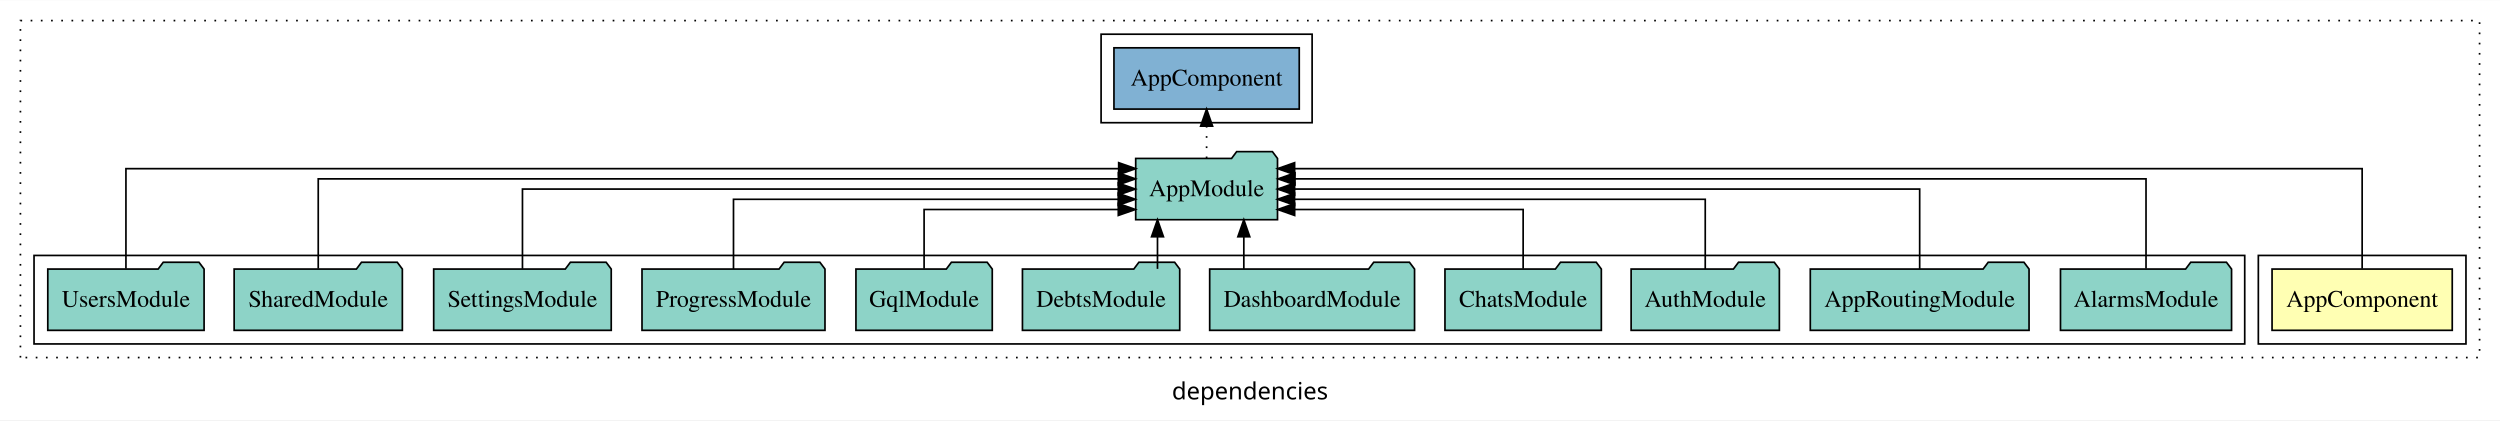
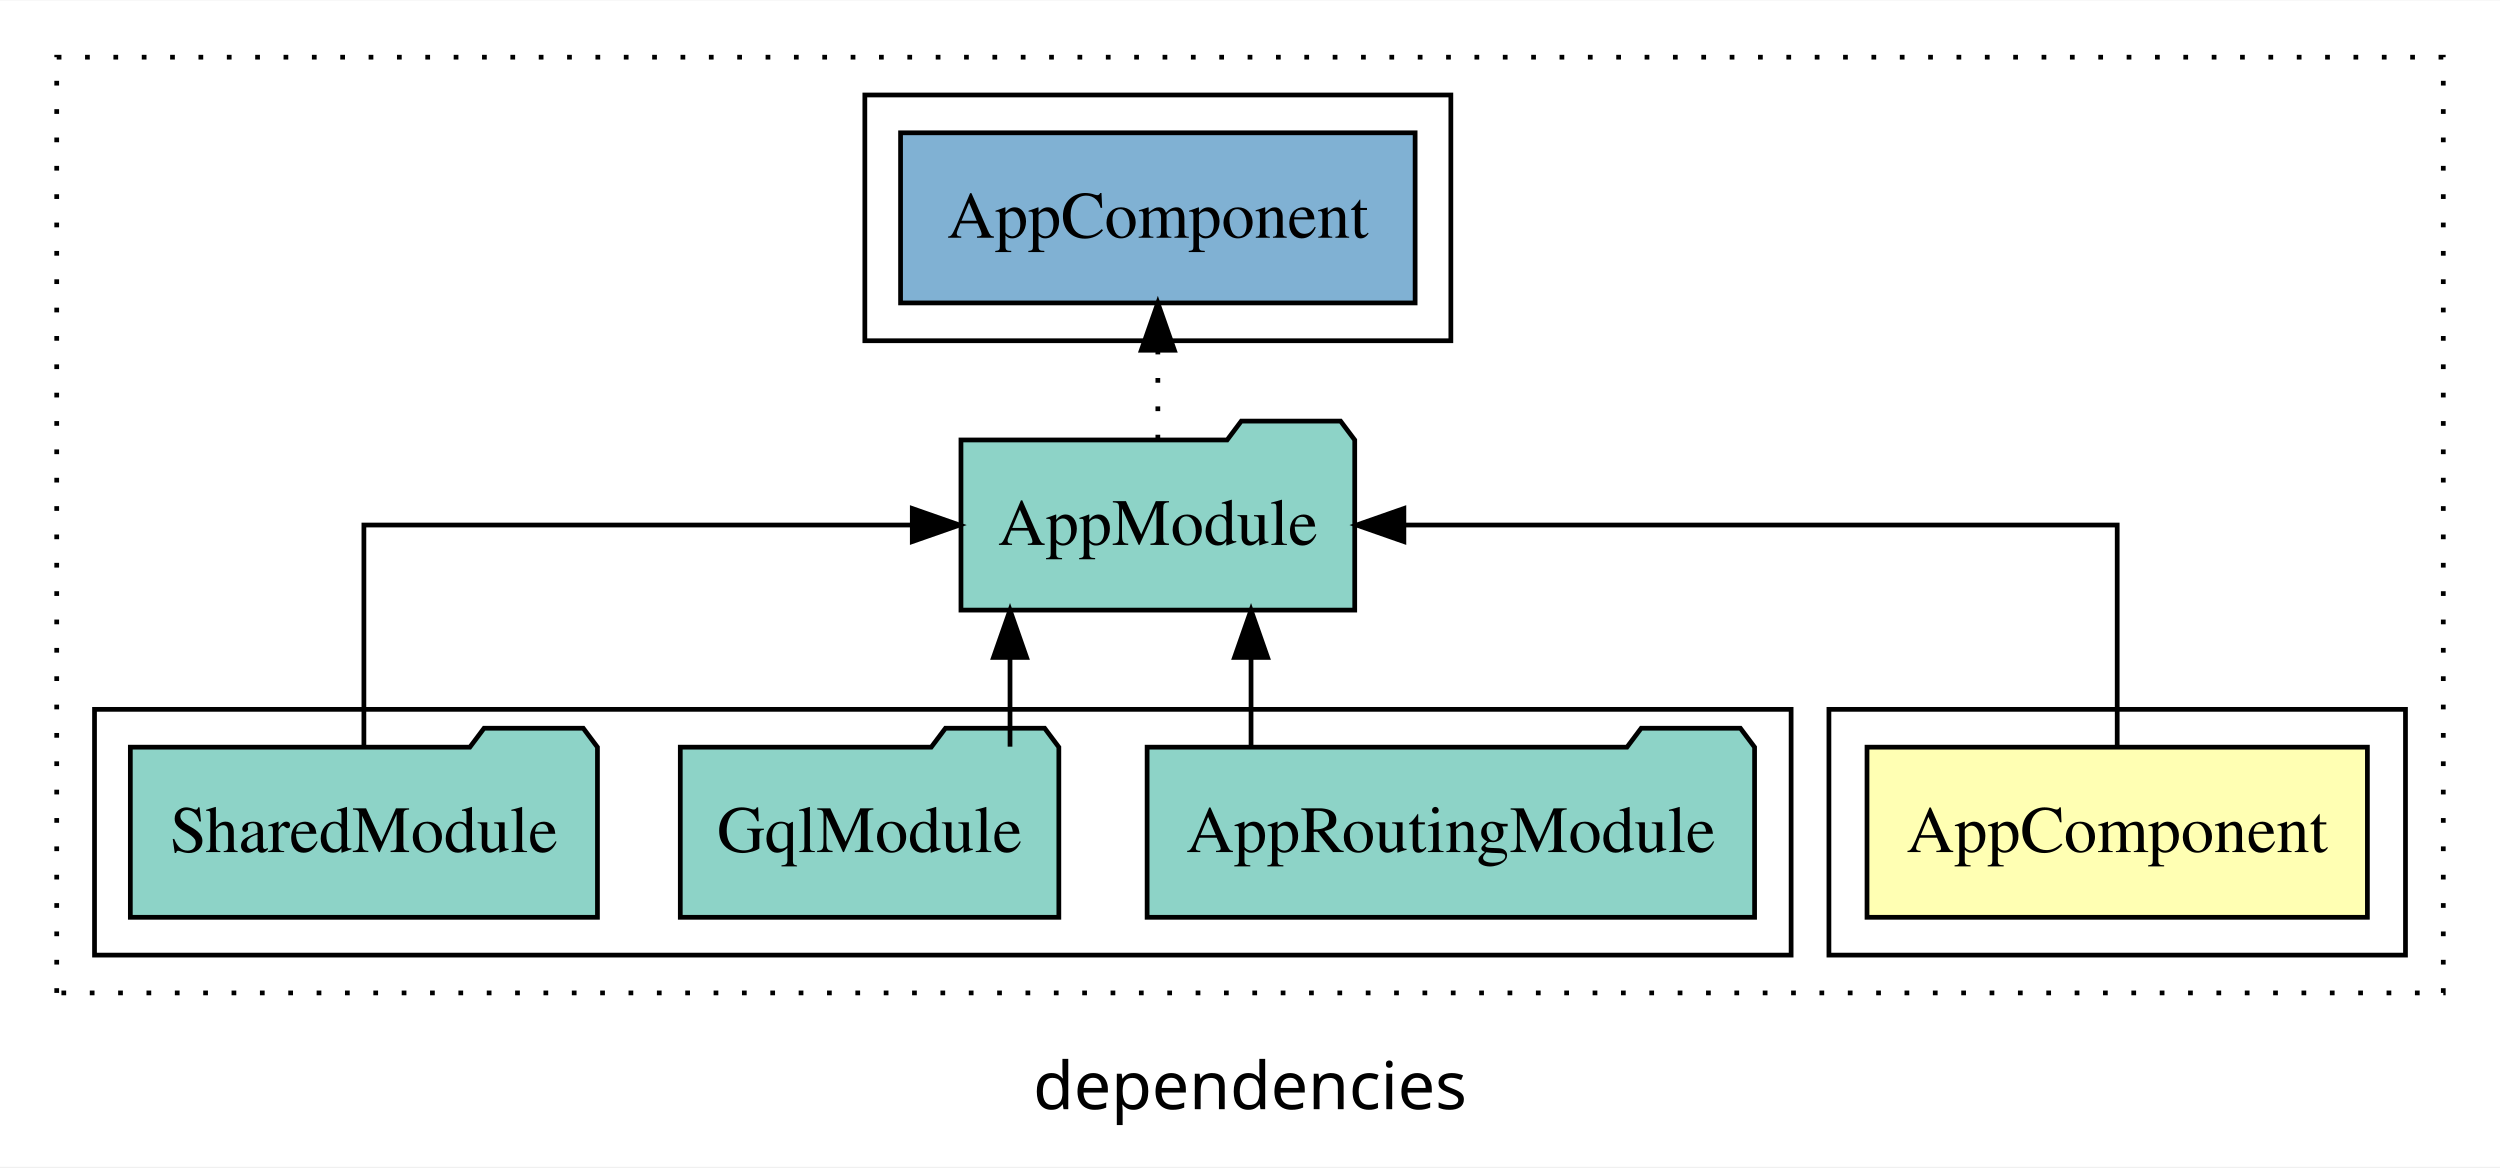
- <svg xmlns="http://www.w3.org/2000/svg" width="1469pt" height="247pt" viewBox="0.00 0.00 1469.00 246.80">
+ <svg xmlns="http://www.w3.org/2000/svg" width="529pt" height="247pt" viewBox="0.00 0.00 529.00 246.80">
  <g id="graph0" class="graph" transform="scale(1 1) rotate(0) translate(4 242.8)">
-     <polygon fill="white" stroke="transparent" points="-4,4 -4,-242.8 1465,-242.8 1465,4 -4,4" />
-     <text text-anchor="middle" x="730.5" y="-8.2" font-family="sans-serif" font-size="14.00">dependencies</text>
+     <polygon fill="white" stroke="transparent" points="-4,4 -4,-242.8 525,-242.8 525,4 -4,4" />
+     <text text-anchor="middle" x="260.5" y="-8.2" font-family="sans-serif" font-size="14.00">dependencies</text>
    <g id="clust1" class="cluster">
-       <polygon fill="none" stroke="black" stroke-dasharray="1,5" points="8,-32.8 8,-230.8 1453,-230.8 1453,-32.8 8,-32.8" />
+       <polygon fill="none" stroke="black" stroke-dasharray="1,5" points="8,-32.8 8,-230.8 513,-230.8 513,-32.8 8,-32.8" />
+     </g>
+     <g id="clust6" class="cluster">
+       <polygon fill="none" stroke="black" points="179,-170.8 179,-222.8 303,-222.8 303,-170.8 179,-170.8" />
    </g>
    <g id="clust2" class="cluster">
-       <polygon fill="none" stroke="black" points="1323,-40.8 1323,-92.8 1445,-92.8 1445,-40.8 1323,-40.8" />
+       <polygon fill="none" stroke="black" points="383,-40.8 383,-92.8 505,-92.8 505,-40.8 383,-40.8" />
    </g>
    <g id="clust4" class="cluster">
-       <polygon fill="none" stroke="black" points="16,-40.8 16,-92.8 1315,-92.8 1315,-40.8 16,-40.8" />
-     </g>
-     <g id="clust6" class="cluster">
-       <polygon fill="none" stroke="black" points="643,-170.8 643,-222.8 767,-222.8 767,-170.8 643,-170.8" />
+       <polygon fill="none" stroke="black" points="16,-40.8 16,-92.8 375,-92.8 375,-40.8 16,-40.8" />
    </g>
    <g id="node1" class="node">
-       <polygon fill="#ffffb3" stroke="black" points="1436.94,-84.8 1331.06,-84.8 1331.06,-48.8 1436.94,-48.8 1436.94,-84.8" />
-       <text text-anchor="middle" x="1384" y="-62.6" font-family="Times,serif" font-size="14.00">AppComponent</text>
+       <polygon fill="#ffffb3" stroke="black" points="496.94,-84.8 391.06,-84.8 391.06,-48.8 496.94,-48.8 496.94,-84.8" />
+       <text text-anchor="middle" x="444" y="-62.6" font-family="Times,serif" font-size="14.00">AppComponent</text>
    </g>
    <g id="node2" class="node">
-       <polygon fill="#8dd3c7" stroke="black" points="746.66,-149.8 743.66,-153.8 722.66,-153.8 719.66,-149.8 663.34,-149.8 663.34,-113.8 746.66,-113.8 746.66,-149.8" />
-       <text text-anchor="middle" x="705" y="-127.6" font-family="Times,serif" font-size="14.00">AppModule</text>
+       <polygon fill="#8dd3c7" stroke="black" points="282.66,-149.8 279.66,-153.8 258.66,-153.8 255.66,-149.8 199.34,-149.8 199.34,-113.8 282.66,-113.8 282.66,-149.8" />
+       <text text-anchor="middle" x="241" y="-127.6" font-family="Times,serif" font-size="14.00">AppModule</text>
    </g>
    <g id="edge1" class="edge">
-       <path fill="none" stroke="black" d="M1384,-85.05C1384,-107.82 1384,-143.8 1384,-143.8 1384,-143.8 756.71,-143.8 756.71,-143.8" />
-       <polygon fill="black" stroke="black" points="756.71,-140.3 746.71,-143.8 756.71,-147.3 756.71,-140.3" />
+       <path fill="none" stroke="black" d="M444,-84.91C444,-104.14 444,-131.8 444,-131.8 444,-131.8 293.06,-131.8 293.06,-131.8" />
+       <polygon fill="black" stroke="black" points="293.06,-128.3 283.06,-131.8 293.06,-135.3 293.06,-128.3" />
    </g>
-     <g id="node14" class="node">
-       <polygon fill="#80b1d3" stroke="black" points="759.44,-214.8 650.56,-214.8 650.56,-178.8 759.44,-178.8 759.44,-214.8" />
-       <text text-anchor="middle" x="705" y="-192.6" font-family="Times,serif" font-size="14.00">AppComponent </text>
+     <g id="node6" class="node">
+       <polygon fill="#80b1d3" stroke="black" points="295.44,-214.8 186.56,-214.8 186.56,-178.8 295.44,-178.8 295.44,-214.8" />
+       <text text-anchor="middle" x="241" y="-192.6" font-family="Times,serif" font-size="14.00">AppComponent </text>
    </g>
-     <g id="edge13" class="edge">
-       <path fill="none" stroke="black" stroke-dasharray="1,5" d="M705,-149.91C705,-149.91 705,-168.79 705,-168.79" />
-       <polygon fill="black" stroke="black" points="701.5,-168.79 705,-178.79 708.5,-168.79 701.5,-168.79" />
+     <g id="edge5" class="edge">
+       <path fill="none" stroke="black" stroke-dasharray="1,5" d="M241,-149.91C241,-149.91 241,-168.79 241,-168.79" />
+       <polygon fill="black" stroke="black" points="237.5,-168.79 241,-178.79 244.5,-168.79 237.5,-168.79" />
    </g>
    <g id="node3" class="node">
-       <polygon fill="#8dd3c7" stroke="black" points="1307.26,-84.8 1304.26,-88.8 1283.26,-88.8 1280.26,-84.8 1206.74,-84.8 1206.74,-48.8 1307.26,-48.8 1307.26,-84.8" />
-       <text text-anchor="middle" x="1257" y="-62.6" font-family="Times,serif" font-size="14.00">AlarmsModule</text>
+       <polygon fill="#8dd3c7" stroke="black" points="367.27,-84.8 364.27,-88.8 343.27,-88.8 340.27,-84.8 238.73,-84.8 238.73,-48.8 367.27,-48.8 367.27,-84.8" />
+       <text text-anchor="middle" x="303" y="-62.6" font-family="Times,serif" font-size="14.00">AppRoutingModule</text>
    </g>
    <g id="edge2" class="edge">
-       <path fill="none" stroke="black" d="M1257,-85.08C1257,-106.12 1257,-137.8 1257,-137.8 1257,-137.8 756.94,-137.8 756.94,-137.8" />
-       <polygon fill="black" stroke="black" points="756.94,-134.3 746.94,-137.8 756.94,-141.3 756.94,-134.3" />
+       <path fill="none" stroke="black" d="M260.72,-84.91C260.72,-84.91 260.72,-103.79 260.72,-103.79" />
+       <polygon fill="black" stroke="black" points="257.22,-103.79 260.72,-113.79 264.22,-103.79 257.22,-103.79" />
    </g>
    <g id="node4" class="node">
-       <polygon fill="#8dd3c7" stroke="black" points="1188.27,-84.8 1185.27,-88.8 1164.27,-88.8 1161.27,-84.8 1059.73,-84.8 1059.73,-48.8 1188.27,-48.8 1188.27,-84.8" />
-       <text text-anchor="middle" x="1124" y="-62.6" font-family="Times,serif" font-size="14.00">AppRoutingModule</text>
+       <polygon fill="#8dd3c7" stroke="black" points="220.05,-84.8 217.05,-88.8 196.05,-88.8 193.05,-84.8 139.95,-84.8 139.95,-48.8 220.05,-48.8 220.05,-84.8" />
+       <text text-anchor="middle" x="180" y="-62.6" font-family="Times,serif" font-size="14.00">GqlModule</text>
    </g>
    <g id="edge3" class="edge">
-       <path fill="none" stroke="black" d="M1124,-84.91C1124,-104.14 1124,-131.8 1124,-131.8 1124,-131.8 756.71,-131.8 756.71,-131.8" />
-       <polygon fill="black" stroke="black" points="756.71,-128.3 746.71,-131.8 756.71,-135.3 756.71,-128.3" />
+       <path fill="none" stroke="black" d="M209.72,-84.91C209.72,-84.91 209.72,-103.79 209.72,-103.79" />
+       <polygon fill="black" stroke="black" points="206.22,-103.79 209.72,-113.79 213.22,-103.79 206.22,-103.79" />
    </g>
    <g id="node5" class="node">
-       <polygon fill="#8dd3c7" stroke="black" points="1041.55,-84.8 1038.55,-88.8 1017.55,-88.8 1014.55,-84.8 954.45,-84.8 954.45,-48.8 1041.55,-48.8 1041.55,-84.8" />
-       <text text-anchor="middle" x="998" y="-62.6" font-family="Times,serif" font-size="14.00">AuthModule</text>
+       <polygon fill="#8dd3c7" stroke="black" points="122.42,-84.8 119.42,-88.8 98.42,-88.8 95.42,-84.8 23.58,-84.8 23.58,-48.8 122.42,-48.8 122.42,-84.8" />
+       <text text-anchor="middle" x="73" y="-62.6" font-family="Times,serif" font-size="14.00">SharedModule</text>
    </g>
    <g id="edge4" class="edge">
-       <path fill="none" stroke="black" d="M998,-84.82C998,-102.17 998,-125.8 998,-125.8 998,-125.8 756.67,-125.8 756.67,-125.8" />
-       <polygon fill="black" stroke="black" points="756.67,-122.3 746.67,-125.8 756.67,-129.3 756.67,-122.3" />
-     </g>
-     <g id="node6" class="node">
-       <polygon fill="#8dd3c7" stroke="black" points="936.94,-84.8 933.94,-88.8 912.94,-88.8 909.94,-84.8 845.06,-84.8 845.06,-48.8 936.94,-48.8 936.94,-84.8" />
-       <text text-anchor="middle" x="891" y="-62.6" font-family="Times,serif" font-size="14.00">ChatsModule</text>
-     </g>
-     <g id="edge5" class="edge">
-       <path fill="none" stroke="black" d="M891,-85.04C891,-100.37 891,-119.8 891,-119.8 891,-119.8 756.74,-119.8 756.74,-119.8" />
-       <polygon fill="black" stroke="black" points="756.74,-116.3 746.74,-119.8 756.74,-123.3 756.74,-116.3" />
-     </g>
-     <g id="node7" class="node">
-       <polygon fill="#8dd3c7" stroke="black" points="827.19,-84.8 824.19,-88.8 803.19,-88.8 800.19,-84.8 706.81,-84.8 706.81,-48.8 827.19,-48.8 827.19,-84.8" />
-       <text text-anchor="middle" x="767" y="-62.6" font-family="Times,serif" font-size="14.00">DashboardModule</text>
-     </g>
-     <g id="edge6" class="edge">
-       <path fill="none" stroke="black" d="M726.87,-84.91C726.87,-84.91 726.87,-103.79 726.87,-103.79" />
-       <polygon fill="black" stroke="black" points="723.37,-103.79 726.87,-113.79 730.37,-103.79 723.37,-103.79" />
-     </g>
-     <g id="node8" class="node">
-       <polygon fill="#8dd3c7" stroke="black" points="689.21,-84.8 686.21,-88.8 665.21,-88.8 662.21,-84.8 596.79,-84.8 596.79,-48.8 689.21,-48.8 689.21,-84.8" />
-       <text text-anchor="middle" x="643" y="-62.6" font-family="Times,serif" font-size="14.00">DebtsModule</text>
-     </g>
-     <g id="edge7" class="edge">
-       <path fill="none" stroke="black" d="M676.14,-84.91C676.14,-84.91 676.14,-103.79 676.14,-103.79" />
-       <polygon fill="black" stroke="black" points="672.64,-103.79 676.14,-113.79 679.64,-103.79 672.64,-103.79" />
-     </g>
-     <g id="node9" class="node">
-       <polygon fill="#8dd3c7" stroke="black" points="579.05,-84.8 576.05,-88.8 555.05,-88.8 552.05,-84.8 498.95,-84.8 498.95,-48.8 579.05,-48.8 579.05,-84.8" />
-       <text text-anchor="middle" x="539" y="-62.6" font-family="Times,serif" font-size="14.00">GqlModule</text>
-     </g>
-     <g id="edge8" class="edge">
-       <path fill="none" stroke="black" d="M539,-85.04C539,-100.37 539,-119.8 539,-119.8 539,-119.8 653.11,-119.8 653.11,-119.8" />
-       <polygon fill="black" stroke="black" points="653.11,-123.3 663.11,-119.8 653.11,-116.3 653.11,-123.3" />
-     </g>
-     <g id="node10" class="node">
-       <polygon fill="#8dd3c7" stroke="black" points="480.76,-84.8 477.76,-88.8 456.76,-88.8 453.76,-84.8 373.24,-84.8 373.24,-48.8 480.76,-48.8 480.76,-84.8" />
-       <text text-anchor="middle" x="427" y="-62.6" font-family="Times,serif" font-size="14.00">ProgressModule</text>
-     </g>
-     <g id="edge9" class="edge">
-       <path fill="none" stroke="black" d="M427,-84.82C427,-102.17 427,-125.8 427,-125.8 427,-125.8 653.08,-125.8 653.08,-125.8" />
-       <polygon fill="black" stroke="black" points="653.08,-129.3 663.08,-125.8 653.08,-122.3 653.08,-129.3" />
-     </g>
-     <g id="node11" class="node">
-       <polygon fill="#8dd3c7" stroke="black" points="355.16,-84.8 352.16,-88.8 331.16,-88.8 328.16,-84.8 250.84,-84.8 250.84,-48.8 355.16,-48.8 355.16,-84.8" />
-       <text text-anchor="middle" x="303" y="-62.6" font-family="Times,serif" font-size="14.00">SettingsModule</text>
-     </g>
-     <g id="edge10" class="edge">
-       <path fill="none" stroke="black" d="M303,-84.91C303,-104.14 303,-131.8 303,-131.8 303,-131.8 653.12,-131.8 653.12,-131.8" />
-       <polygon fill="black" stroke="black" points="653.12,-135.3 663.12,-131.8 653.12,-128.3 653.12,-135.3" />
-     </g>
-     <g id="node12" class="node">
-       <polygon fill="#8dd3c7" stroke="black" points="232.42,-84.8 229.42,-88.8 208.42,-88.8 205.42,-84.8 133.58,-84.8 133.58,-48.8 232.42,-48.8 232.42,-84.8" />
-       <text text-anchor="middle" x="183" y="-62.6" font-family="Times,serif" font-size="14.00">SharedModule</text>
-     </g>
-     <g id="edge11" class="edge">
-       <path fill="none" stroke="black" d="M183,-85.08C183,-106.12 183,-137.8 183,-137.8 183,-137.8 653.16,-137.8 653.16,-137.8" />
-       <polygon fill="black" stroke="black" points="653.16,-141.3 663.16,-137.8 653.16,-134.3 653.16,-141.3" />
-     </g>
-     <g id="node13" class="node">
-       <polygon fill="#8dd3c7" stroke="black" points="115.92,-84.8 112.92,-88.8 91.92,-88.8 88.92,-84.8 24.08,-84.8 24.08,-48.8 115.92,-48.8 115.92,-84.8" />
-       <text text-anchor="middle" x="70" y="-62.6" font-family="Times,serif" font-size="14.00">UsersModule</text>
-     </g>
-     <g id="edge12" class="edge">
-       <path fill="none" stroke="black" d="M70,-85.05C70,-107.82 70,-143.8 70,-143.8 70,-143.8 653.34,-143.8 653.34,-143.8" />
-       <polygon fill="black" stroke="black" points="653.34,-147.3 663.34,-143.8 653.34,-140.3 653.34,-147.3" />
+       <path fill="none" stroke="black" d="M73,-84.91C73,-104.14 73,-131.8 73,-131.8 73,-131.8 189.04,-131.8 189.04,-131.8" />
+       <polygon fill="black" stroke="black" points="189.04,-135.3 199.04,-131.8 189.04,-128.3 189.04,-135.3" />
    </g>
  </g>
</svg>
